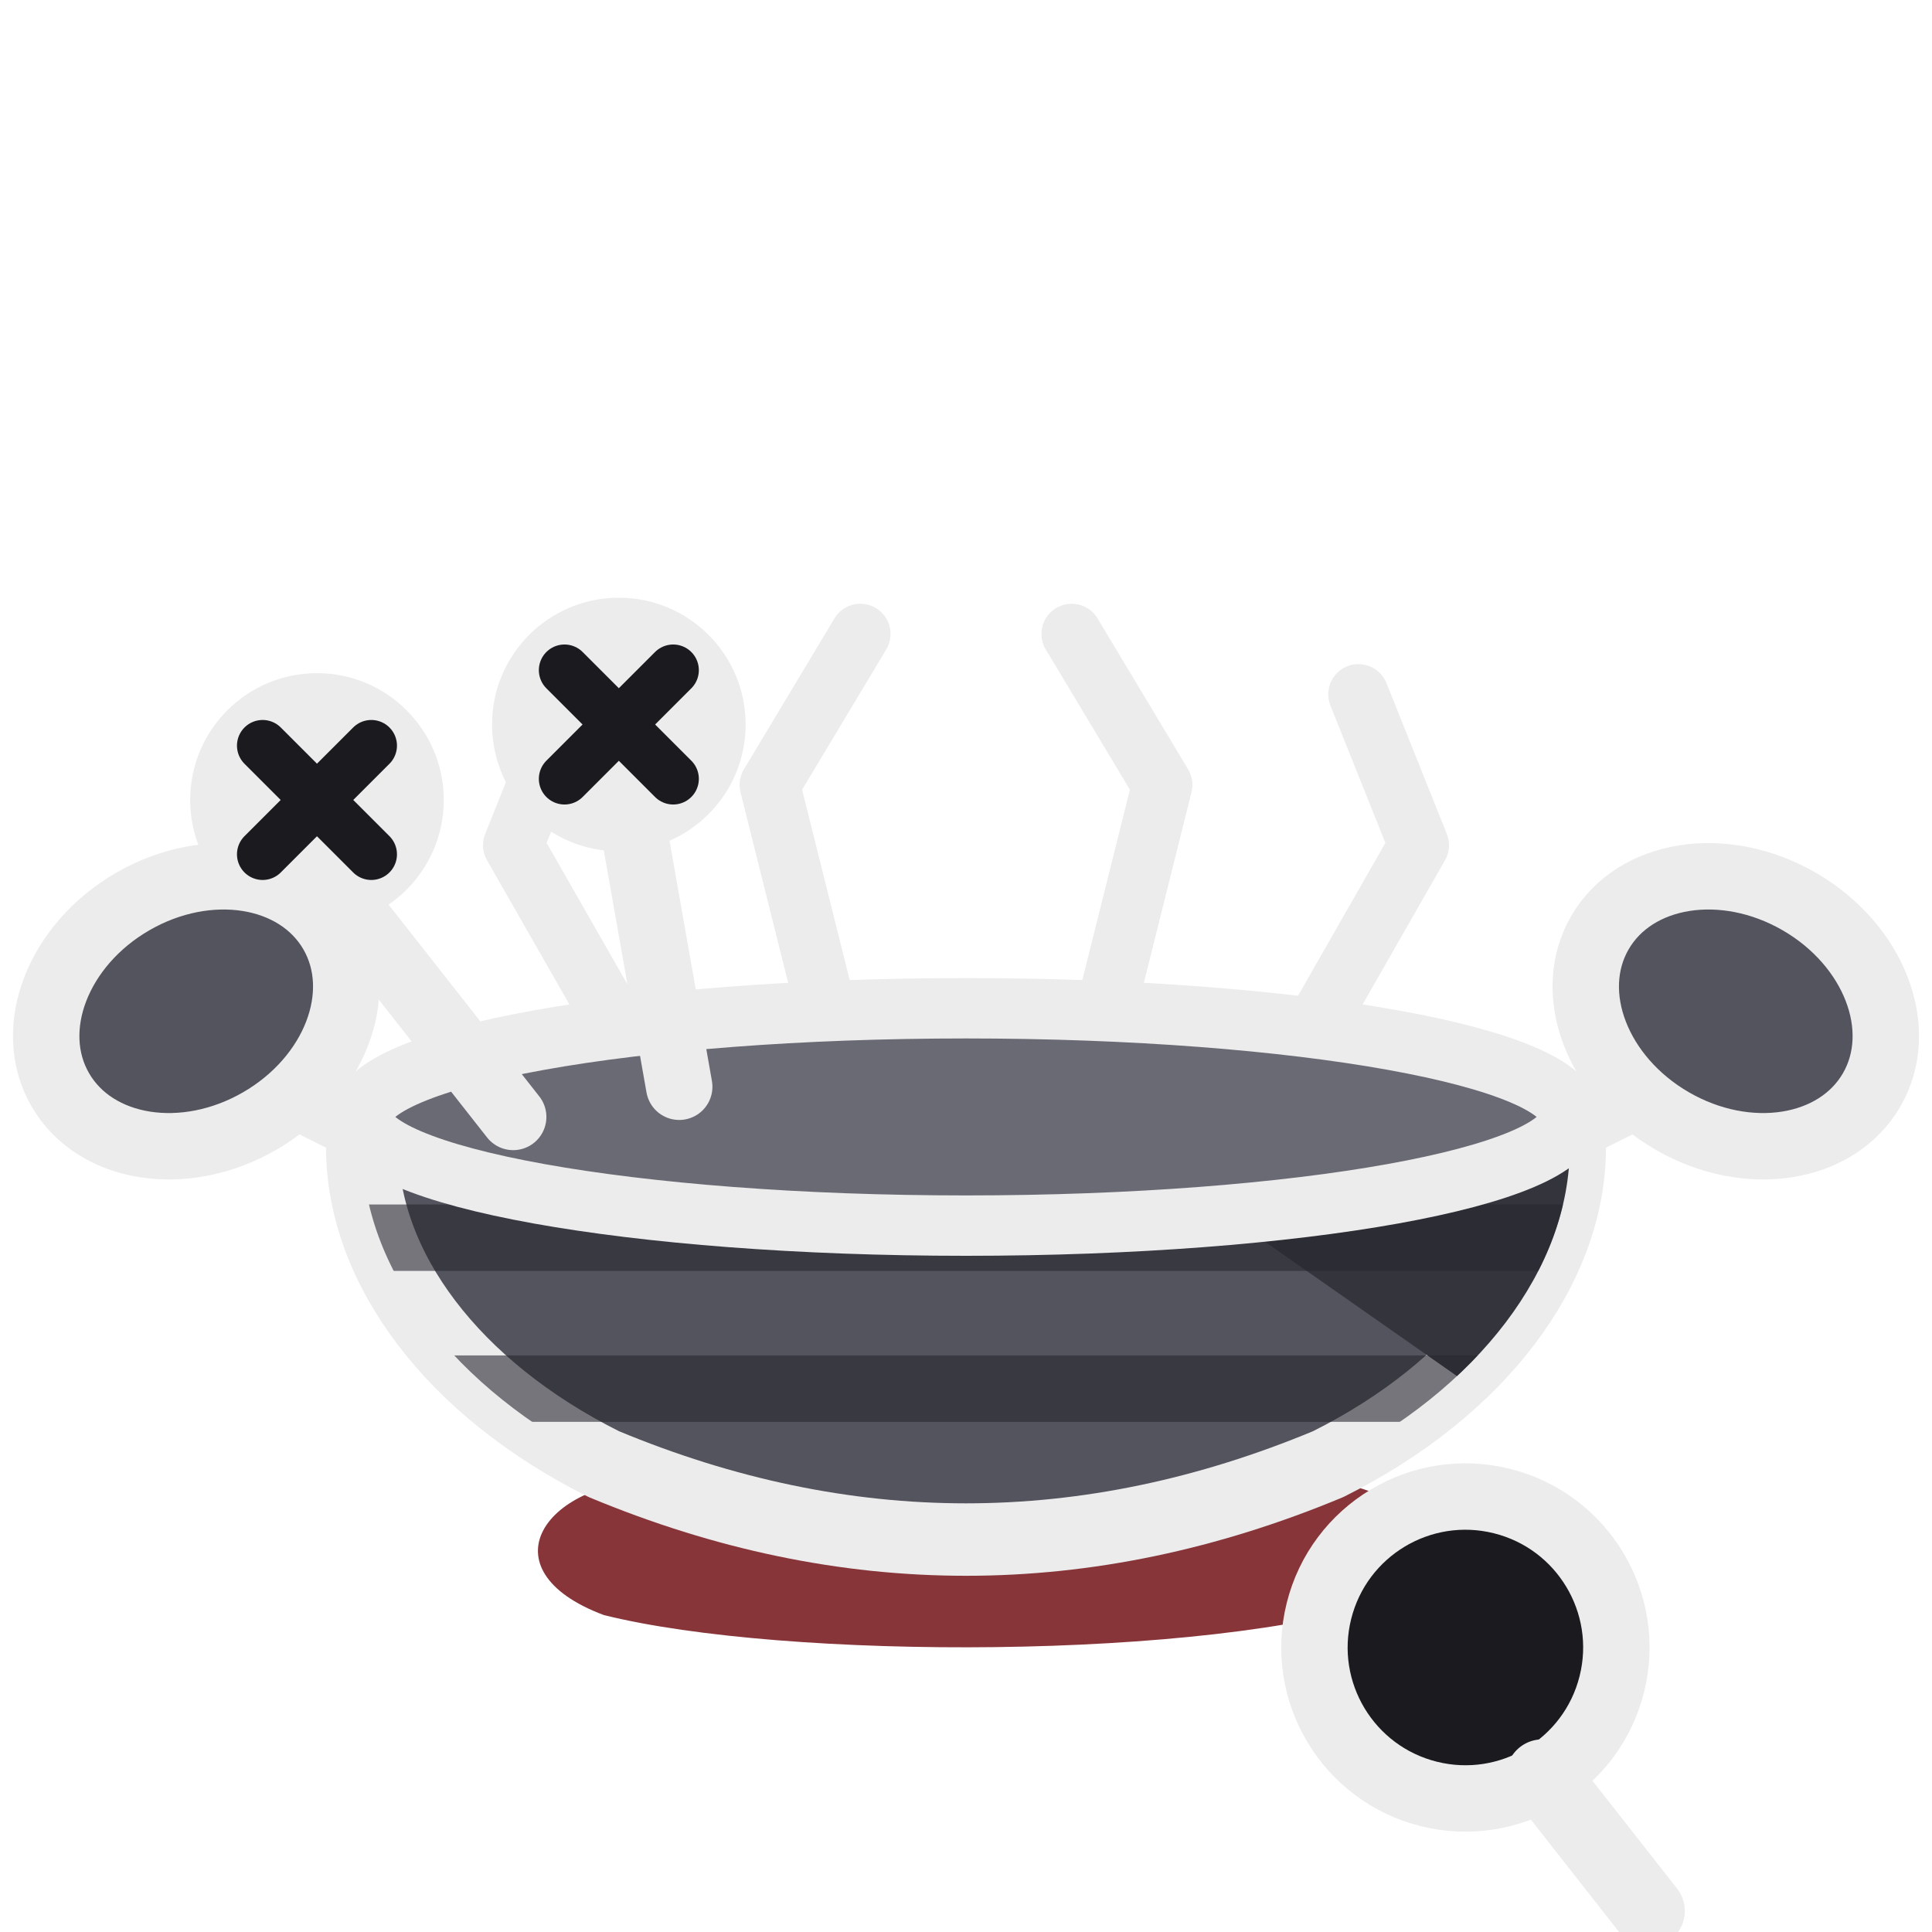
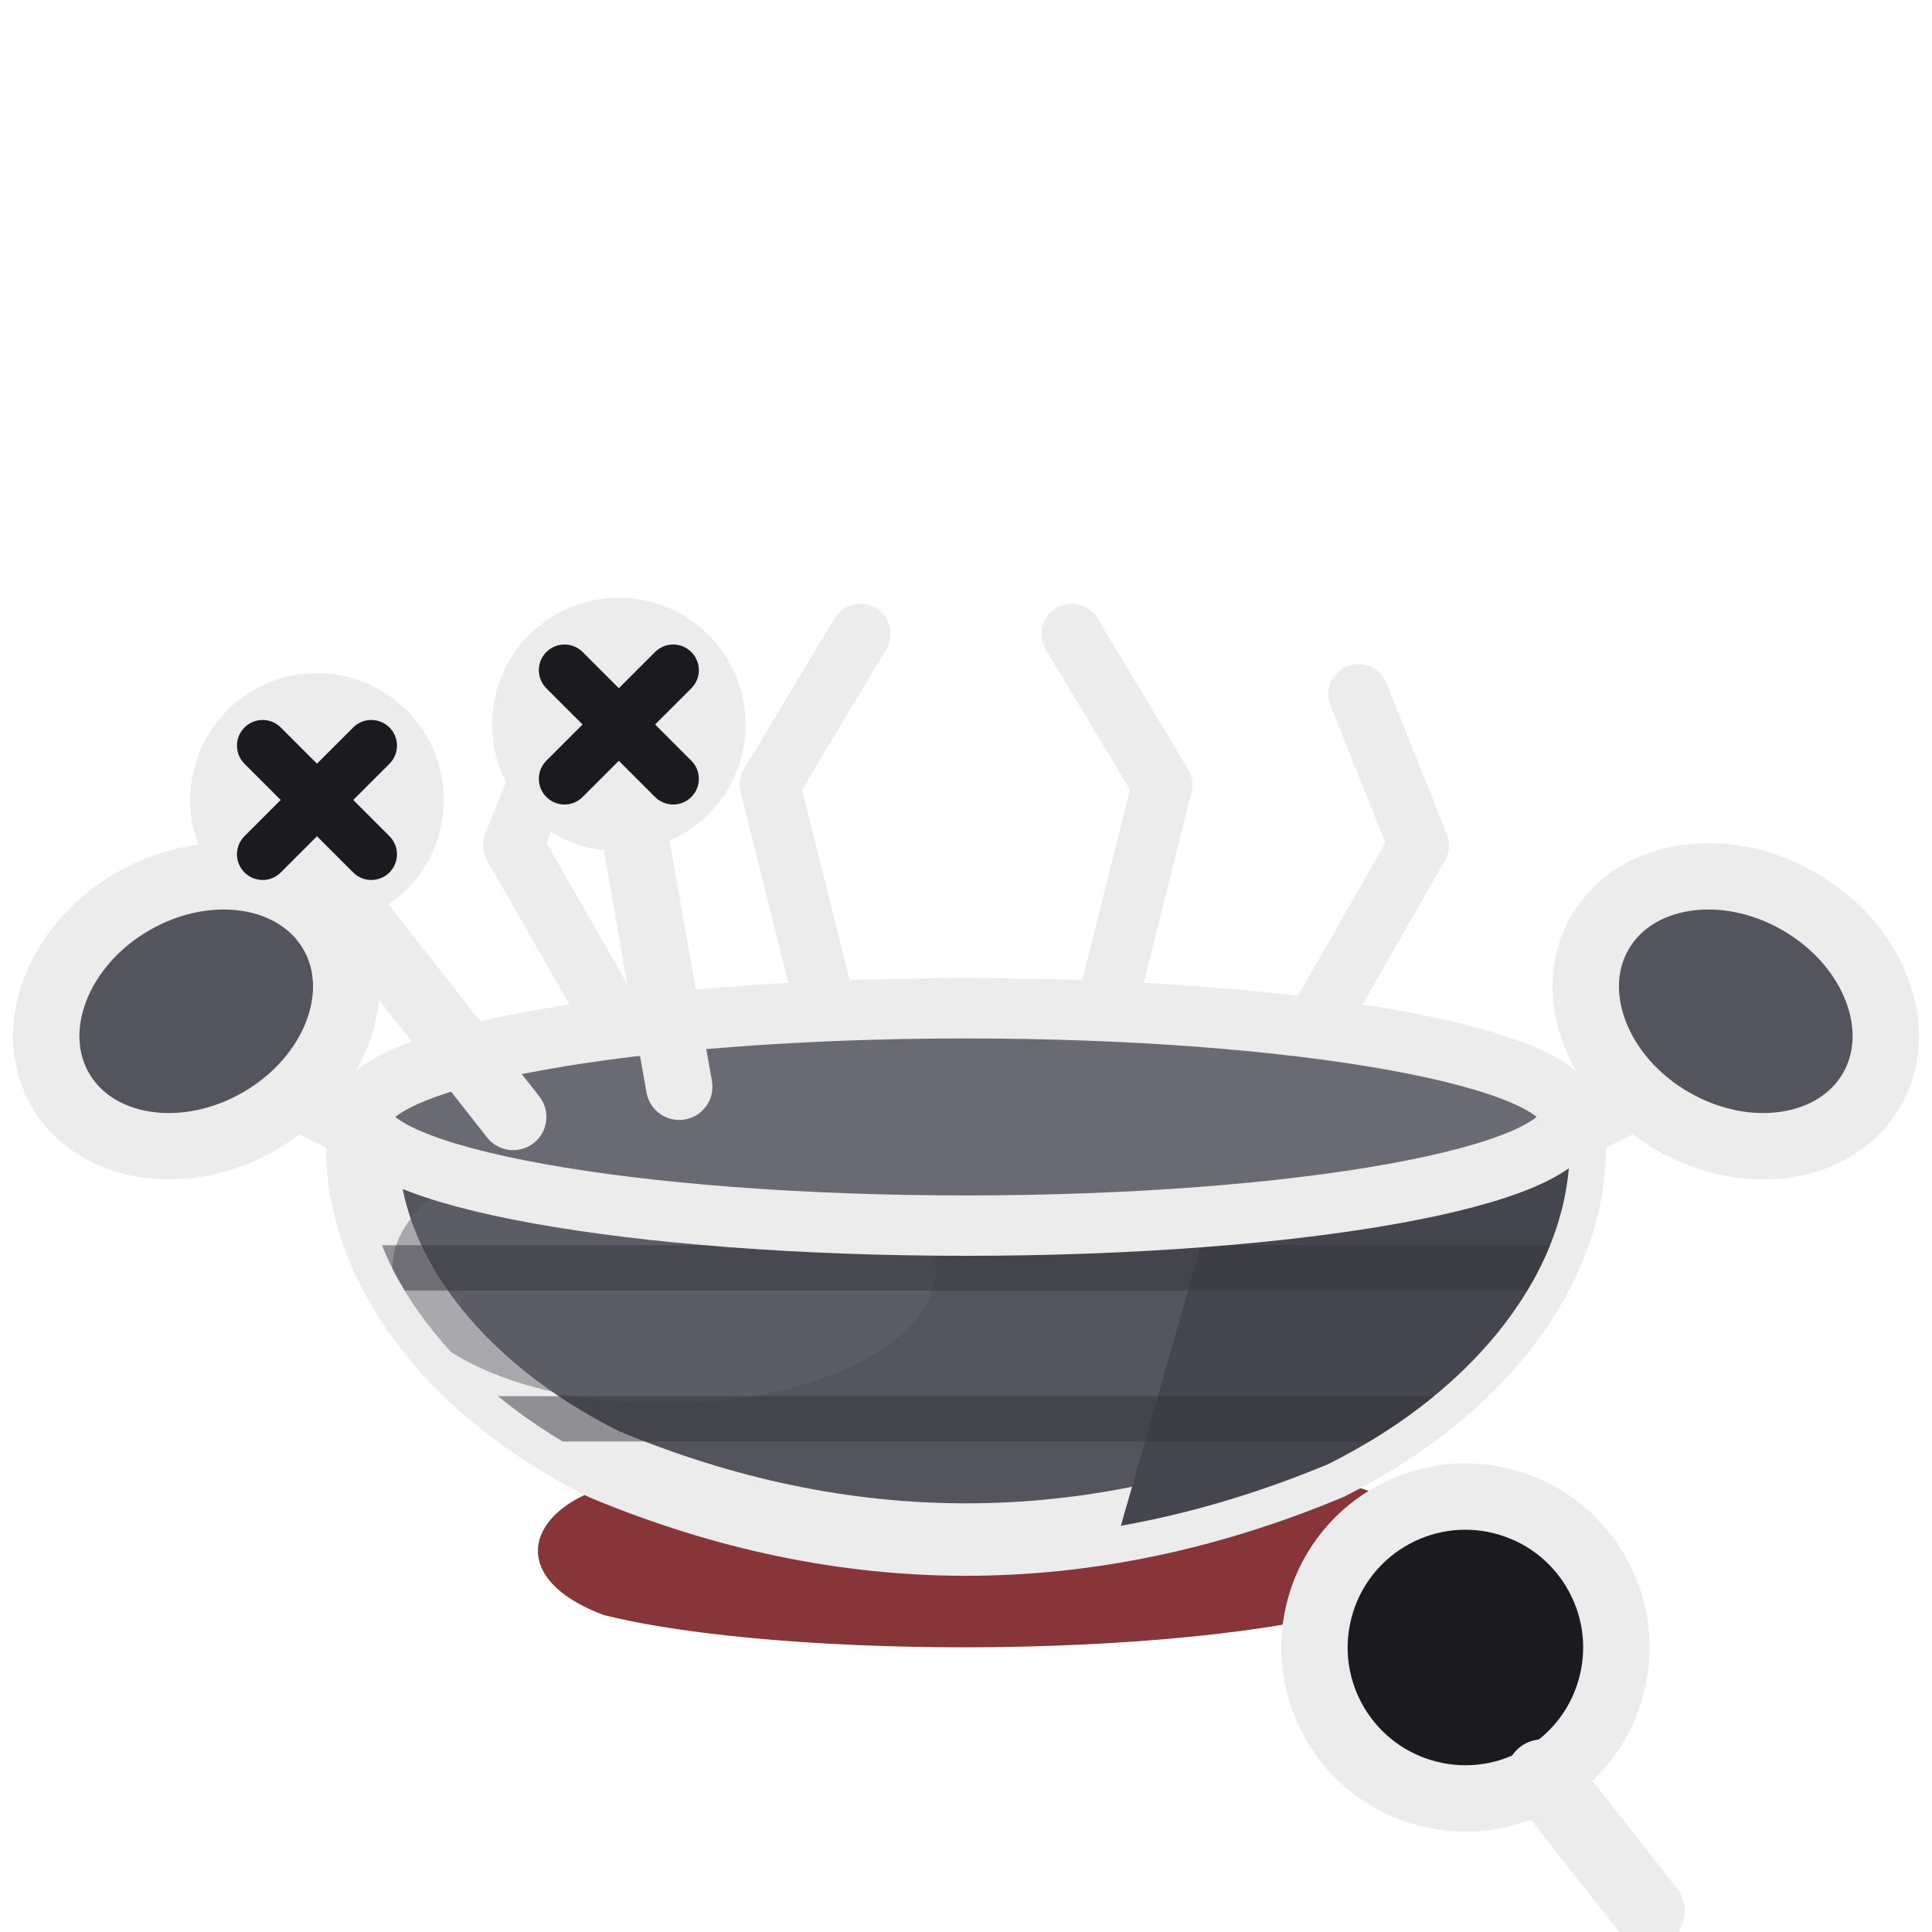
<svg xmlns="http://www.w3.org/2000/svg" viewBox="0 0 64 64">
  <g fill="none" stroke="#ececed" stroke-width="2" stroke-linecap="round" stroke-linejoin="round">
    <path d="M21 35 L17 28 L19 23" />
    <path d="M27.5 34 L25.5 26 L28.5 21" />
    <path d="M36.5 34 L38.5 26 L35.5 21" />
    <path d="M43 35 L47 28 L45 23" />
    <path d="M15 39 L9 36" />
    <path d="M49 39 L55 36" />
  </g>
  <ellipse cx="6.5" cy="33.5" rx="5.2" ry="4.2" fill="#54545e" stroke="#ececed" stroke-width="2.2" transform="rotate(-30 6.5 33.5)" />
  <ellipse cx="57.5" cy="33.5" rx="5.2" ry="4.2" fill="#54545e" stroke="#ececed" stroke-width="2.2" transform="rotate(30 57.5 33.5)" />
  <path d="M22 49 C18 49 16 52 20 53.5 C26 55 40 55 46 53 C49 52 47 49 43 49 C38 50 28 50 22 49 Z" fill="#7a1f24" opacity="0.9" />
  <path d="M12 38 C12 42 15 46 20 48.5 Q26 51 32 51 Q38 51 44 48.5 C49 46 52 42 52 38 L52 37 L12 37 Z" fill="#54545e" stroke="#ececed" stroke-width="2.4" stroke-linejoin="round" />
  <clipPath id="noirShellL">
    <path d="M12 38 C12 42 15 46 20 48.5 Q26 51 32 51 Q38 51 44 48.5 C49 46 52 42 52 38 L52 37 L12 37 Z" />
  </clipPath>
  <g clip-path="url(#noirShellL)">
-     <path d="M36 37 L56 51 L56 37 Z" fill="#34343c" />
-     <g stroke="#26262e" stroke-width="2.2" opacity="0.6">
-       <path d="M8 41 L56 41" />
-       <path d="M8 46 L56 46" />
+     <path d="M41 37 L37 51 L56 51 L56 37 Z" fill="#45454f" />
+     <ellipse cx="22" cy="42" rx="9" ry="4.5" fill="#64646e" opacity="0.5" />
+     <g stroke="#33333b" stroke-width="1.5" opacity="0.5" stroke-linecap="round">
+       <path d="M8 42 L56 42" />
+       <path d="M8 47 L56 47" />
    </g>
  </g>
  <ellipse cx="32" cy="37" rx="20" ry="3.6" fill="#6a6a74" stroke="#ececed" stroke-width="2" />
  <g fill="none" stroke="#ececed" stroke-width="2.2" stroke-linecap="round">
    <path d="M17 37 L11.5 30" />
    <path d="M22.5 36 L21 27.5" />
  </g>
  <circle cx="10.5" cy="26.5" r="4.2" fill="#ececed" />
  <path d="M8.7 24.7 L12.3 28.3 M12.3 24.7 L8.7 28.3" stroke="#1a1a1f" stroke-width="1.7" stroke-linecap="round" />
  <circle cx="20.5" cy="24" r="4.2" fill="#ececed" />
  <path d="M18.7 22.2 L22.3 25.8 M22.3 22.2 L18.7 25.8" stroke="#1a1a1f" stroke-width="1.7" stroke-linecap="round" />
  <g transform="rotate(14 50 57)">
    <circle cx="48" cy="55" r="5" fill="#1a1a1f" stroke="#ececed" stroke-width="2.2" />
    <path d="M51.5 58.5 L56 62" stroke="#ececed" stroke-width="2.4" stroke-linecap="round" />
  </g>
</svg>
